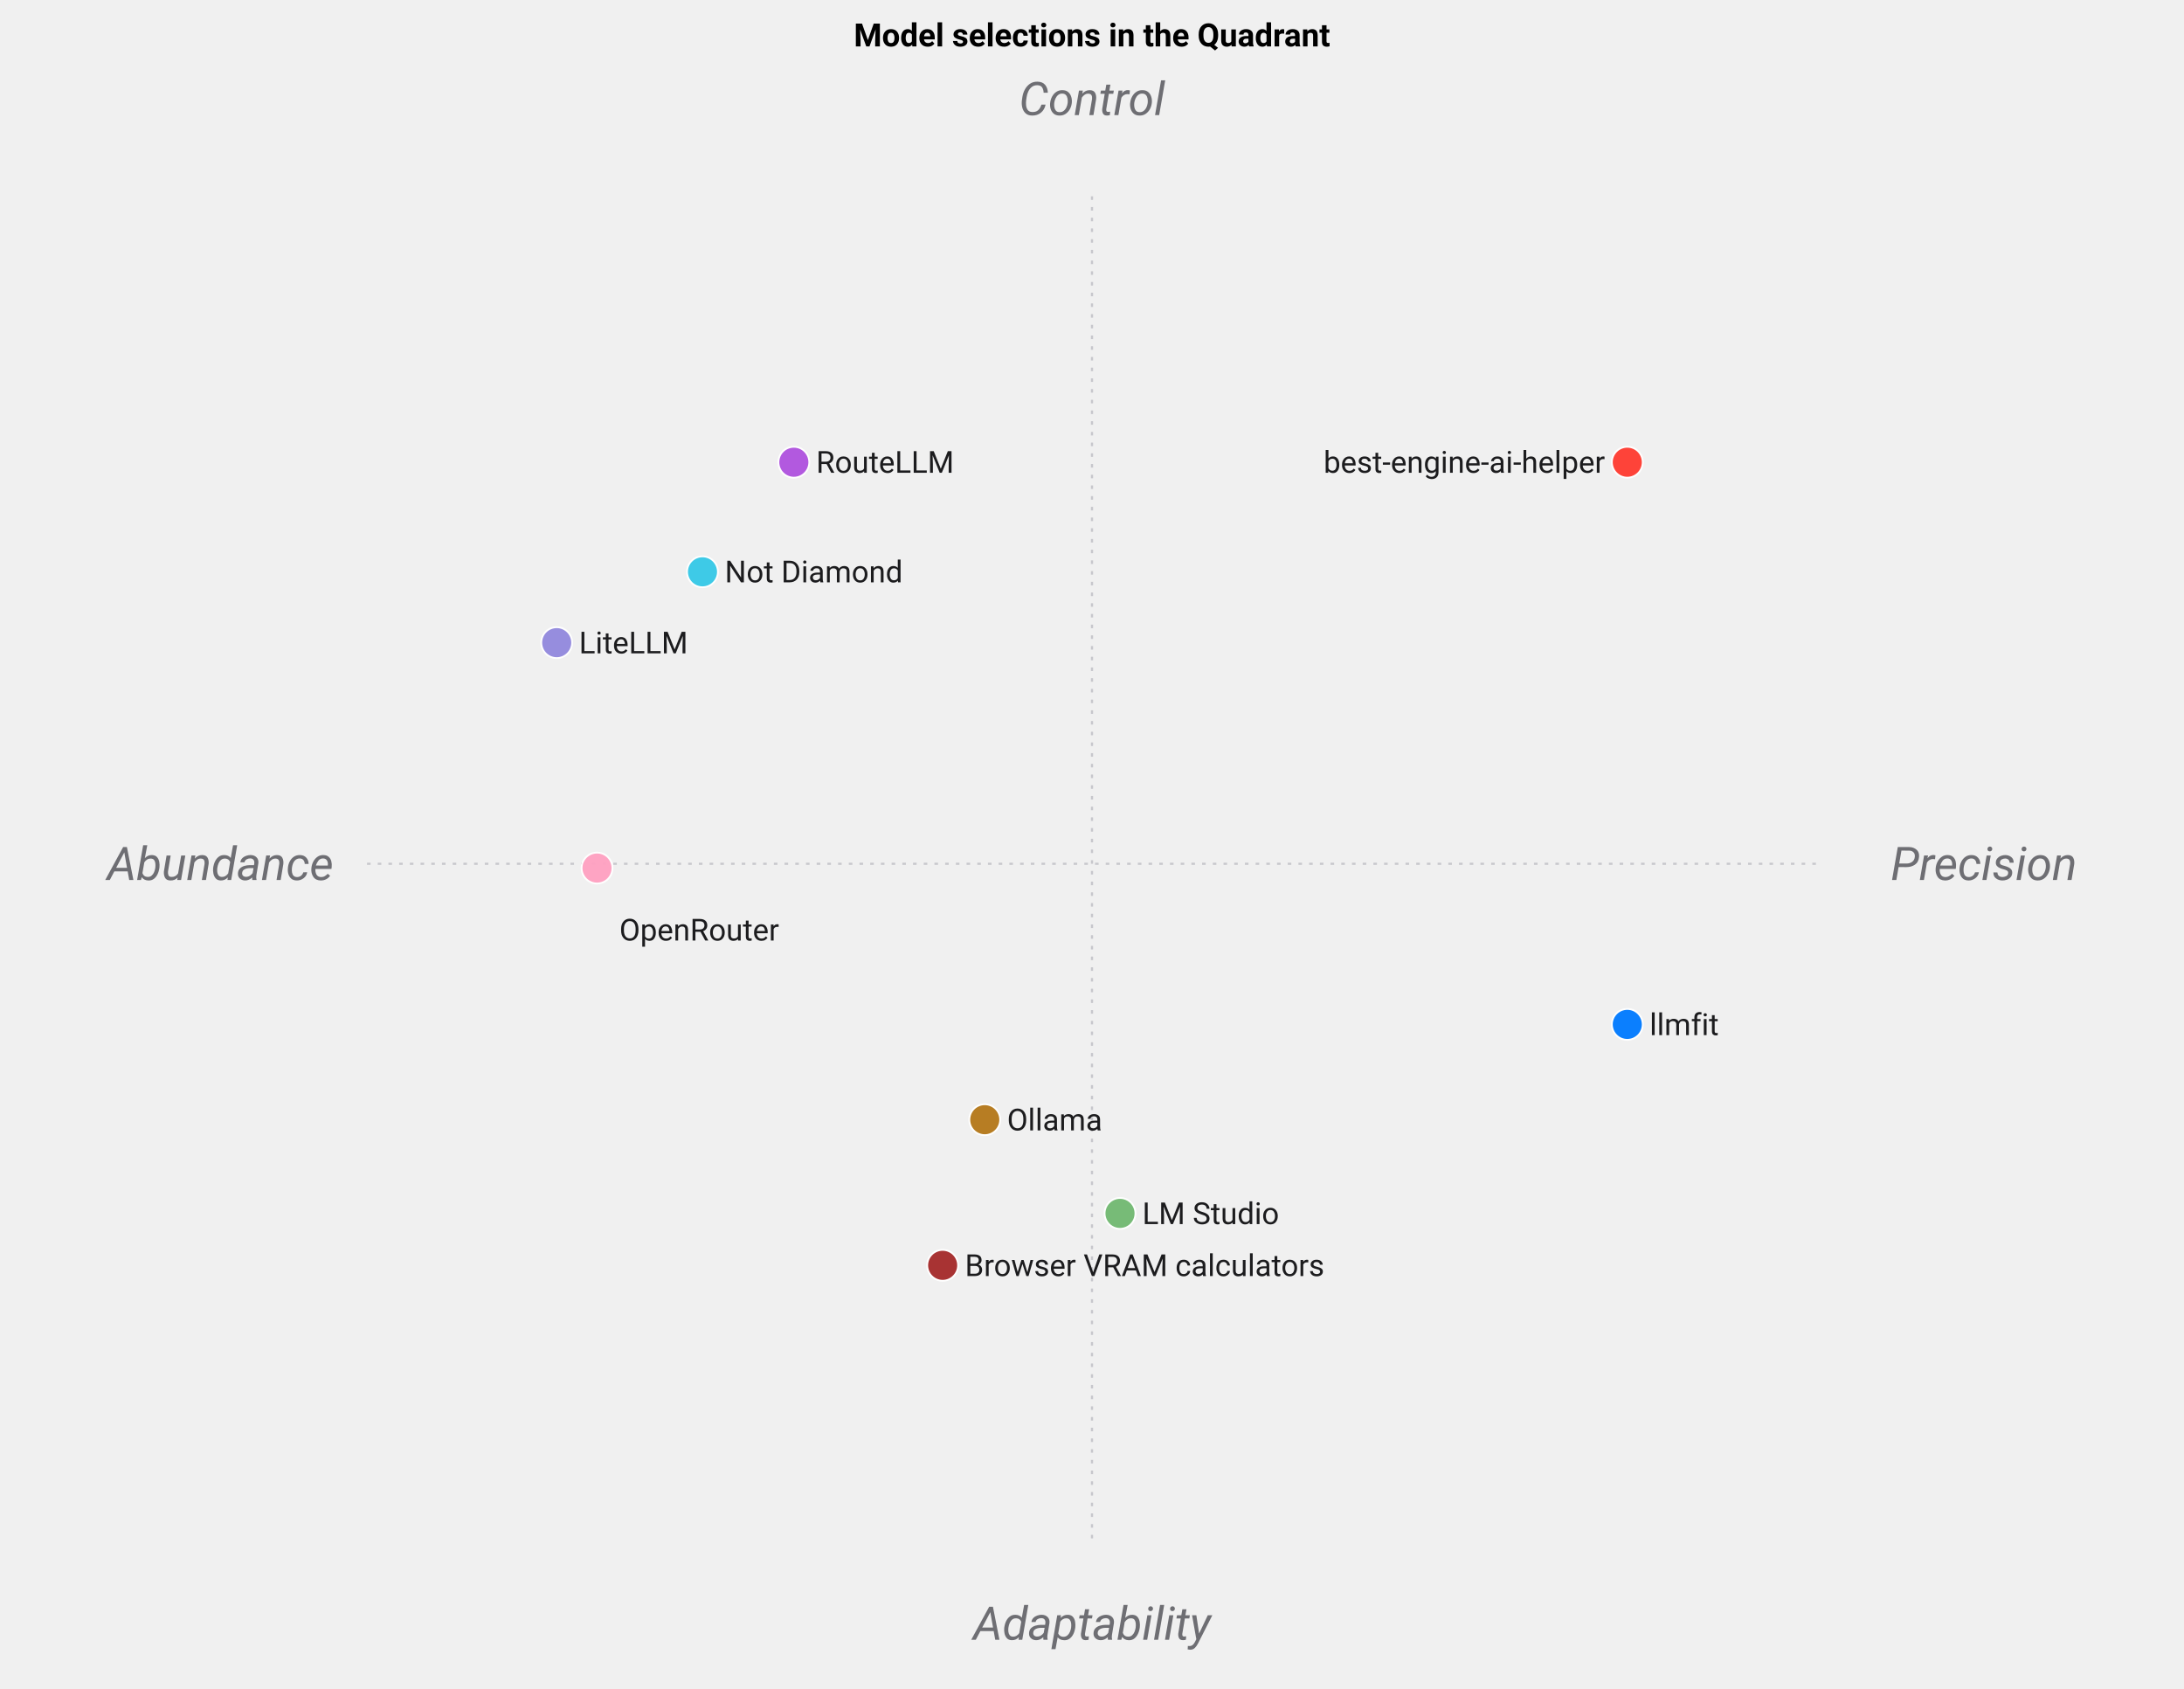
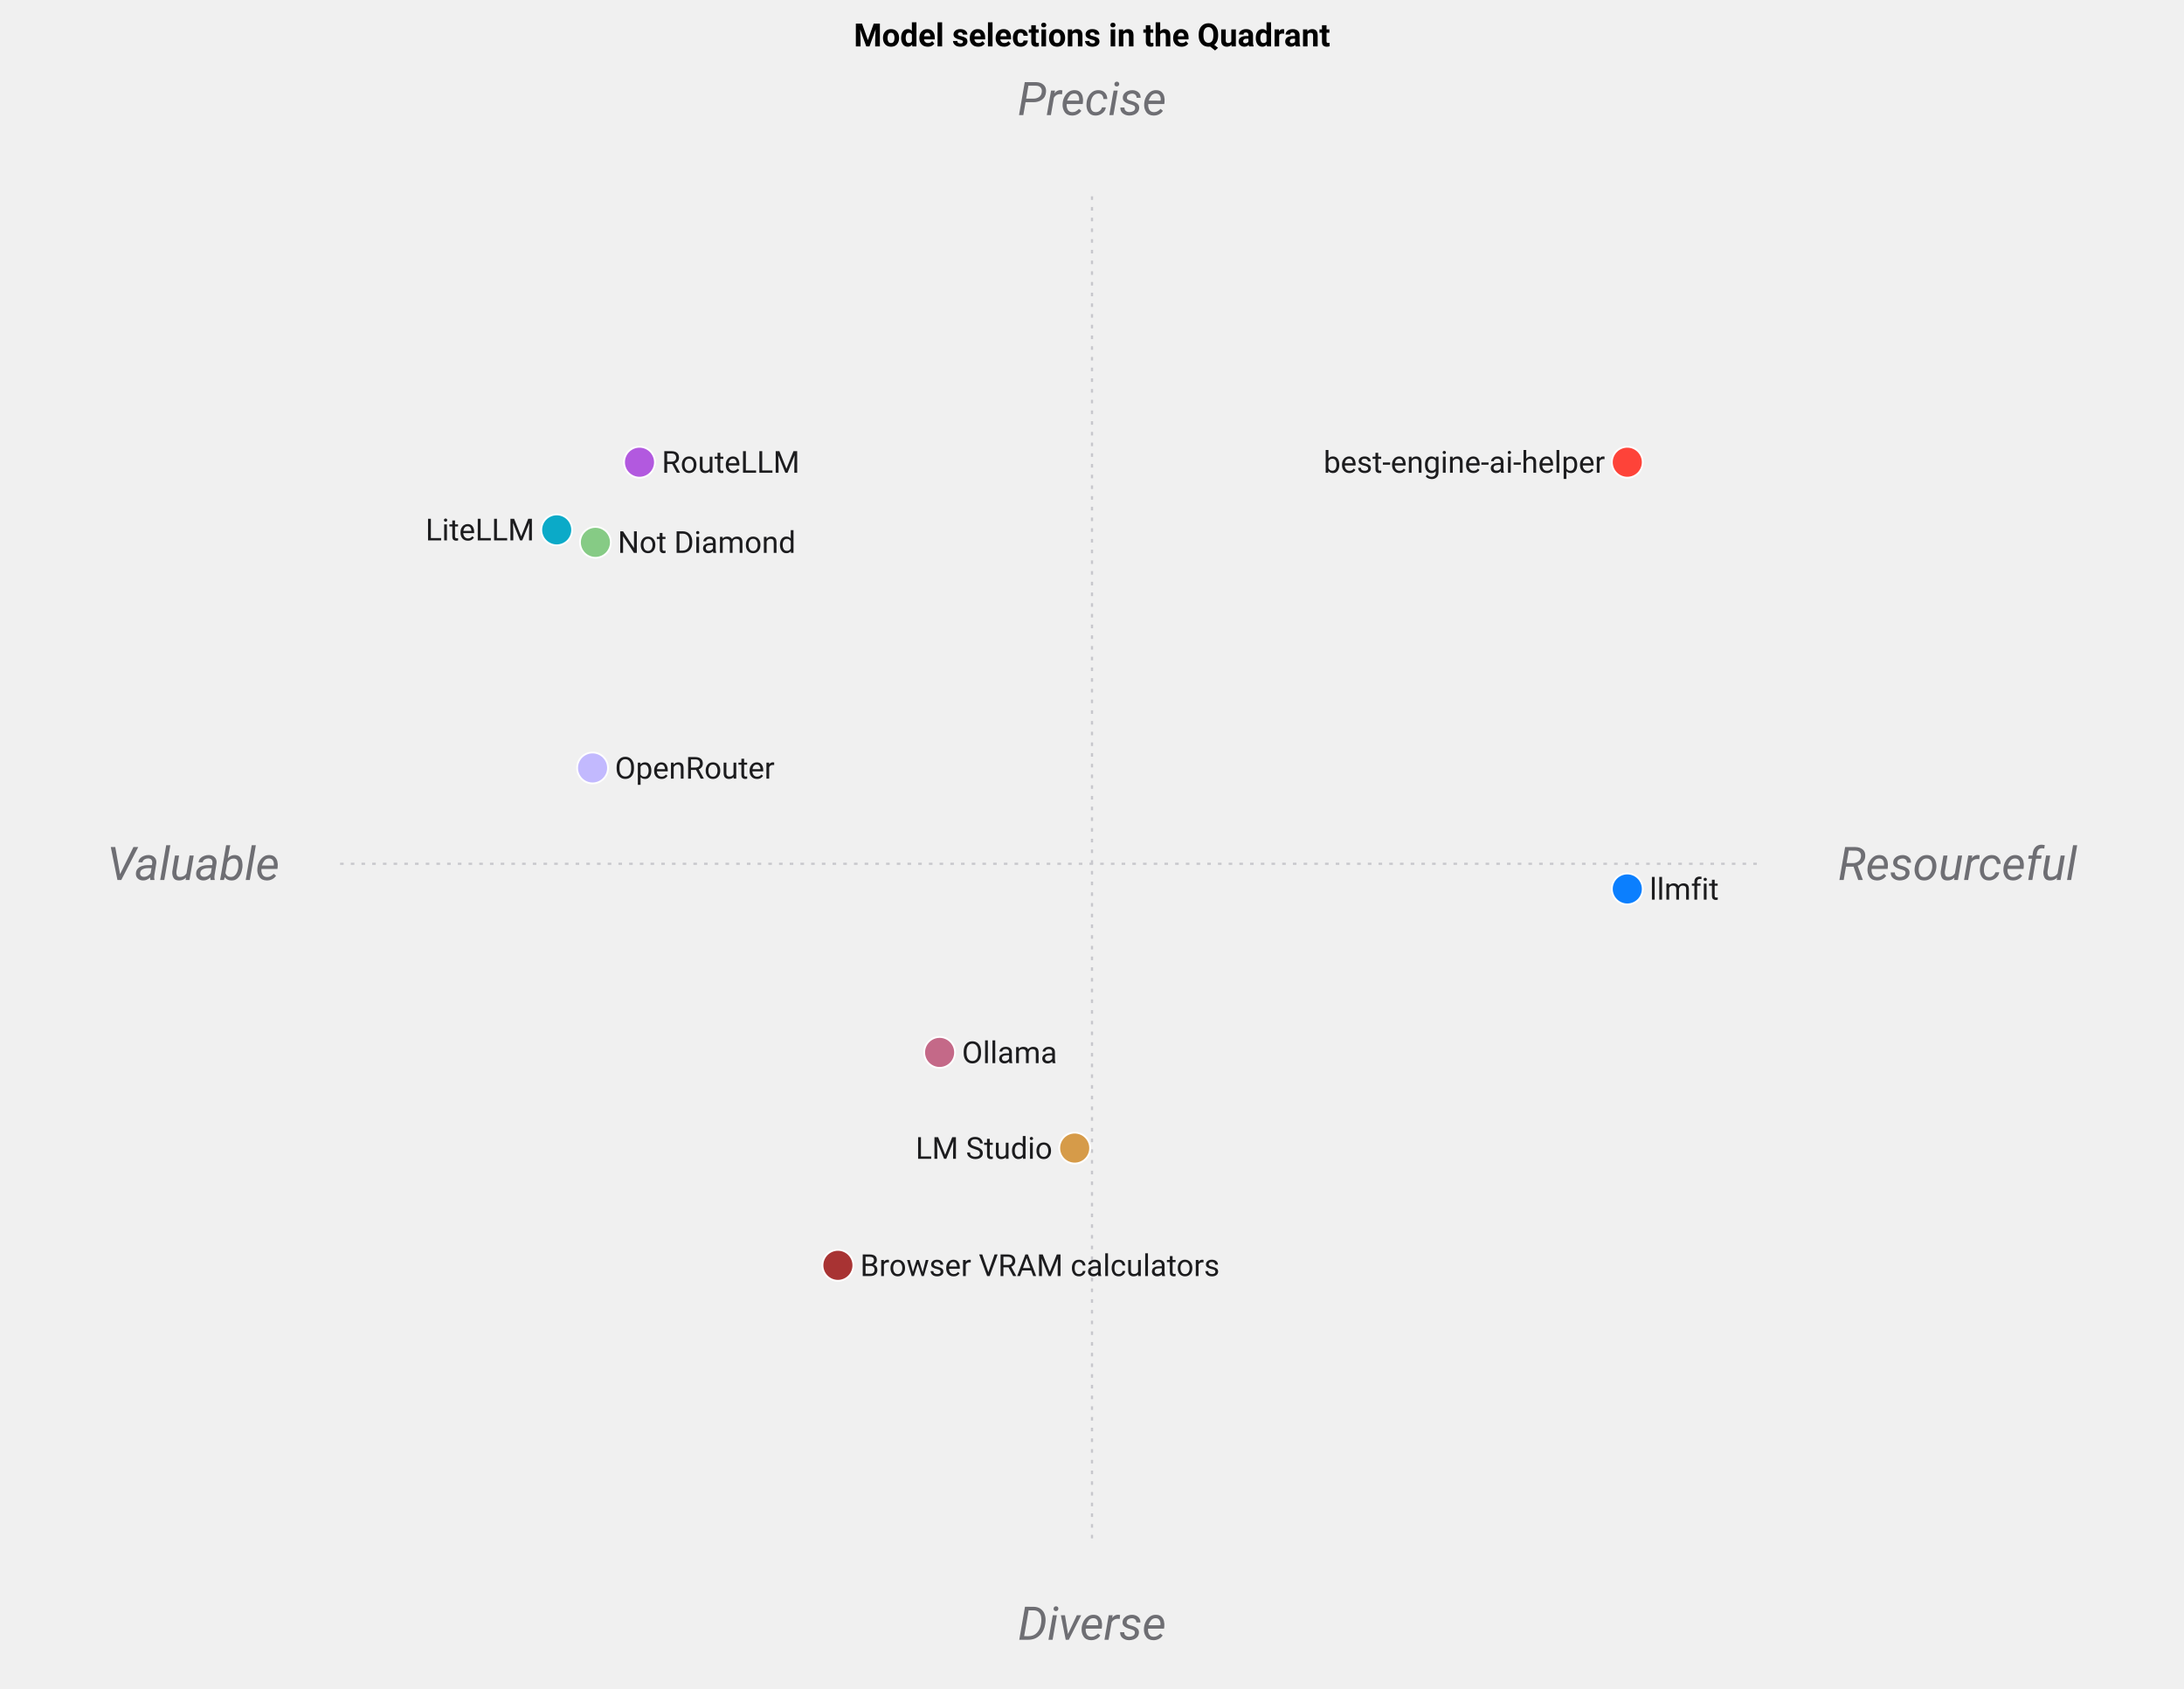
<svg xmlns="http://www.w3.org/2000/svg" width="1224" height="946" viewBox="0 0 1224 946" role="img" aria-labelledby="sp-title sp-desc" font-family="Roboto, -apple-system, Helvetica, Arial, sans-serif">
  <style>.sp-dot{cursor:pointer}.sp-dot:hover circle,.sp-dot:focus circle{stroke-width:2.4}.sp-dot:hover,.sp-dot:focus{filter:brightness(1.08);outline:none}</style>
-   <line x1="205.7" y1="484.0" x2="1018.3" y2="484.0" stroke="#C7C7CC" stroke-width="1.2" stroke-dasharray="2,4" />
+   <line x1="190.6" y1="484.0" x2="988.1" y2="484.0" stroke="#C7C7CC" stroke-width="1.2" stroke-dasharray="2,4" />
  <line x1="612.0" y1="862.0" x2="612.0" y2="106.0" stroke="#C7C7CC" stroke-width="1.2" stroke-dasharray="2,4" />
-   <text data-pole="right" x="1164.0" y="493.1" font-size="26" font-style="italic" fill="#6E6E73" text-anchor="end">Precision</text>
-   <text data-pole="left" x="60.0" y="493.1" font-size="26" font-style="italic" fill="#6E6E73" text-anchor="start">Abundance</text>
-   <text data-pole="top" x="612.0" y="64.5" font-size="26" font-style="italic" fill="#6E6E73" text-anchor="middle">Control</text>
-   <text data-pole="bottom" x="612.0" y="918.8" font-size="26" font-style="italic" fill="#6E6E73" text-anchor="middle">Adaptability</text>
-   <g class="sp-dot" tabindex="0" role="img" aria-label="Model selections: best-engine-ai-helper role: best axis1: 2.53 axis2: 1.97">
+   <text data-pole="right" x="1164.0" y="493.1" font-size="26" font-style="italic" fill="#6E6E73" text-anchor="end">Resourceful</text>
+   <text data-pole="left" x="60.0" y="493.1" font-size="26" font-style="italic" fill="#6E6E73" text-anchor="start">Valuable</text>
+   <text data-pole="top" x="612.0" y="64.5" font-size="26" font-style="italic" fill="#6E6E73" text-anchor="middle">Precise</text>
+   <text data-pole="bottom" x="612.0" y="918.8" font-size="26" font-style="italic" fill="#6E6E73" text-anchor="middle">Diverse</text>
+   <g class="sp-dot" tabindex="0" role="img" aria-label="Model selections: best-engine-ai-helper role: best axis1: 2.50 axis2: 1.96">
    <circle cx="912.0" cy="259.0" r="8.65" fill="#FF3B30" stroke="white" stroke-width="1" opacity="0.95" />
  </g>
  <text x="899.5" y="264.9" font-size="17" fill="#1C1C1E" text-anchor="end">best-engine-ai-helper</text>
-   <g class="sp-dot" tabindex="0" role="img" aria-label="Model selections: llmfit role: right axis1: 2.53 axis2: -0.79">
-     <circle cx="912.0" cy="574.0" r="8.65" fill="#007AFF" stroke="white" stroke-width="1" opacity="0.95" />
+   <g class="sp-dot" tabindex="0" role="img" aria-label="Model selections: llmfit role: right axis1: 2.50 axis2: -0.12">
+     <circle cx="912.0" cy="498.1" r="8.65" fill="#007AFF" stroke="white" stroke-width="1" opacity="0.95" />
  </g>
-   <text x="924.5" y="580.0" font-size="17" fill="#1C1C1E" text-anchor="start">llmfit</text>
-   <g class="sp-dot" tabindex="0" role="img" aria-label="Model selections: RouteLLM role: top axis1: -1.41 axis2: 1.97">
-     <circle cx="444.9" cy="259.0" r="8.65" fill="#AF52DE" stroke="white" stroke-width="1" opacity="0.95" />
+   <text x="924.5" y="504.1" font-size="17" fill="#1C1C1E" text-anchor="start">llmfit</text>
+   <g class="sp-dot" tabindex="0" role="img" aria-label="Model selections: RouteLLM role: top axis1: -2.12 axis2: 1.96">
+     <circle cx="358.4" cy="259.0" r="8.65" fill="#AF52DE" stroke="white" stroke-width="1" opacity="0.95" />
  </g>
-   <text x="457.4" y="264.9" font-size="17" fill="#1C1C1E" text-anchor="start">RouteLLM</text>
-   <g class="sp-dot" tabindex="0" role="img" aria-label="Model selections: LiteLLM role: competitor axis1: -2.53 axis2: 1.08">
-     <circle cx="312.0" cy="360.1" r="8.65" fill="#9288DD" stroke="white" stroke-width="1" opacity="0.95" />
+   <text x="370.9" y="264.9" font-size="17" fill="#1C1C1E" text-anchor="start">RouteLLM</text>
+   <g class="sp-dot" tabindex="0" role="img" aria-label="Model selections: LiteLLM role: competitor axis1: -2.50 axis2: 1.63">
+     <circle cx="312.0" cy="296.9" r="8.65" fill="#00A7C6" stroke="white" stroke-width="1" opacity="0.95" />
  </g>
-   <text x="324.5" y="366.1" font-size="17" fill="#1C1C1E" text-anchor="start">LiteLLM</text>
-   <g class="sp-dot" tabindex="0" role="img" aria-label="Model selections: OpenRouter role: competitor axis1: -2.34 axis2: -0.02">
-     <circle cx="334.6" cy="486.4" r="8.65" fill="#FFA1C1" stroke="white" stroke-width="1" opacity="0.95" />
+   <text x="299.5" y="302.8" font-size="17" fill="#1C1C1E" text-anchor="end">LiteLLM</text>
+   <g class="sp-dot" tabindex="0" role="img" aria-label="Model selections: OpenRouter role: competitor axis1: -2.34 axis2: 0.47">
+     <circle cx="332.1" cy="430.3" r="8.65" fill="#C0B7FF" stroke="white" stroke-width="1" opacity="0.95" />
  </g>
-   <text x="347.1" y="527.0" font-size="17" fill="#1C1C1E" text-anchor="start">OpenRouter</text>
-   <g class="sp-dot" tabindex="0" role="img" aria-label="Model selections: Not Diamond role: competitor axis1: -1.84 axis2: 1.43">
-     <circle cx="393.7" cy="320.4" r="8.65" fill="#35C8E7" stroke="white" stroke-width="1" opacity="0.95" />
+   <text x="344.6" y="436.3" font-size="17" fill="#1C1C1E" text-anchor="start">OpenRouter</text>
+   <g class="sp-dot" tabindex="0" role="img" aria-label="Model selections: Not Diamond role: competitor axis1: -2.32 axis2: 1.57">
+     <circle cx="333.7" cy="303.9" r="8.65" fill="#81C980" stroke="white" stroke-width="1" opacity="0.95" />
  </g>
-   <text x="406.2" y="326.3" font-size="17" fill="#1C1C1E" text-anchor="start">Not Diamond</text>
-   <g class="sp-dot" tabindex="0" role="img" aria-label="Model selections: Ollama role: competitor axis1: -0.51 axis2: -1.26">
-     <circle cx="551.9" cy="627.4" r="8.65" fill="#B47819" stroke="white" stroke-width="1" opacity="0.95" />
+   <text x="346.2" y="309.8" font-size="17" fill="#1C1C1E" text-anchor="start">Not Diamond</text>
+   <g class="sp-dot" tabindex="0" role="img" aria-label="Model selections: Ollama role: competitor axis1: -0.71 axis2: -0.92">
+     <circle cx="526.6" cy="589.7" r="8.65" fill="#C26383" stroke="white" stroke-width="1" opacity="0.95" />
  </g>
-   <text x="564.4" y="633.4" font-size="17" fill="#1C1C1E" text-anchor="start">Ollama</text>
-   <g class="sp-dot" tabindex="0" role="img" aria-label="Model selections: LM Studio role: competitor axis1: 0.13 axis2: -1.72">
-     <circle cx="627.7" cy="679.9" r="8.65" fill="#71B971" stroke="white" stroke-width="1" opacity="0.95" />
+   <text x="539.1" y="595.7" font-size="17" fill="#1C1C1E" text-anchor="start">Ollama</text>
+   <g class="sp-dot" tabindex="0" role="img" aria-label="Model selections: LM Studio role: competitor axis1: -0.08 axis2: -1.39">
+     <circle cx="602.3" cy="643.3" r="8.65" fill="#D59741" stroke="white" stroke-width="1" opacity="0.95" />
  </g>
-   <text x="640.2" y="685.9" font-size="17" fill="#1C1C1E" text-anchor="start">LM Studio</text>
-   <g class="sp-dot" tabindex="0" role="img" aria-label="Model selections: Browser VRAM calculators role: worst axis1: -0.71 axis2: -1.97">
-     <circle cx="528.3" cy="709.0" r="8.65" fill="#A52A2A" stroke="white" stroke-width="1" opacity="0.95" />
+   <text x="589.8" y="649.3" font-size="17" fill="#1C1C1E" text-anchor="end">LM Studio</text>
+   <g class="sp-dot" tabindex="0" role="img" aria-label="Model selections: Browser VRAM calculators role: worst axis1: -1.19 axis2: -1.96">
+     <circle cx="469.6" cy="709.0" r="8.65" fill="#A52A2A" stroke="white" stroke-width="1" opacity="0.95" />
  </g>
-   <text x="540.8" y="715.0" font-size="17" fill="#1C1C1E" text-anchor="start">Browser VRAM calculators</text>
+   <text x="482.1" y="715.0" font-size="17" fill="#1C1C1E" text-anchor="start">Browser VRAM calculators</text>
  <text x="612.0" y="26" font-size="18" font-weight="bold" fill="#000" text-anchor="middle">Model selections in the Quadrant</text>
</svg>
